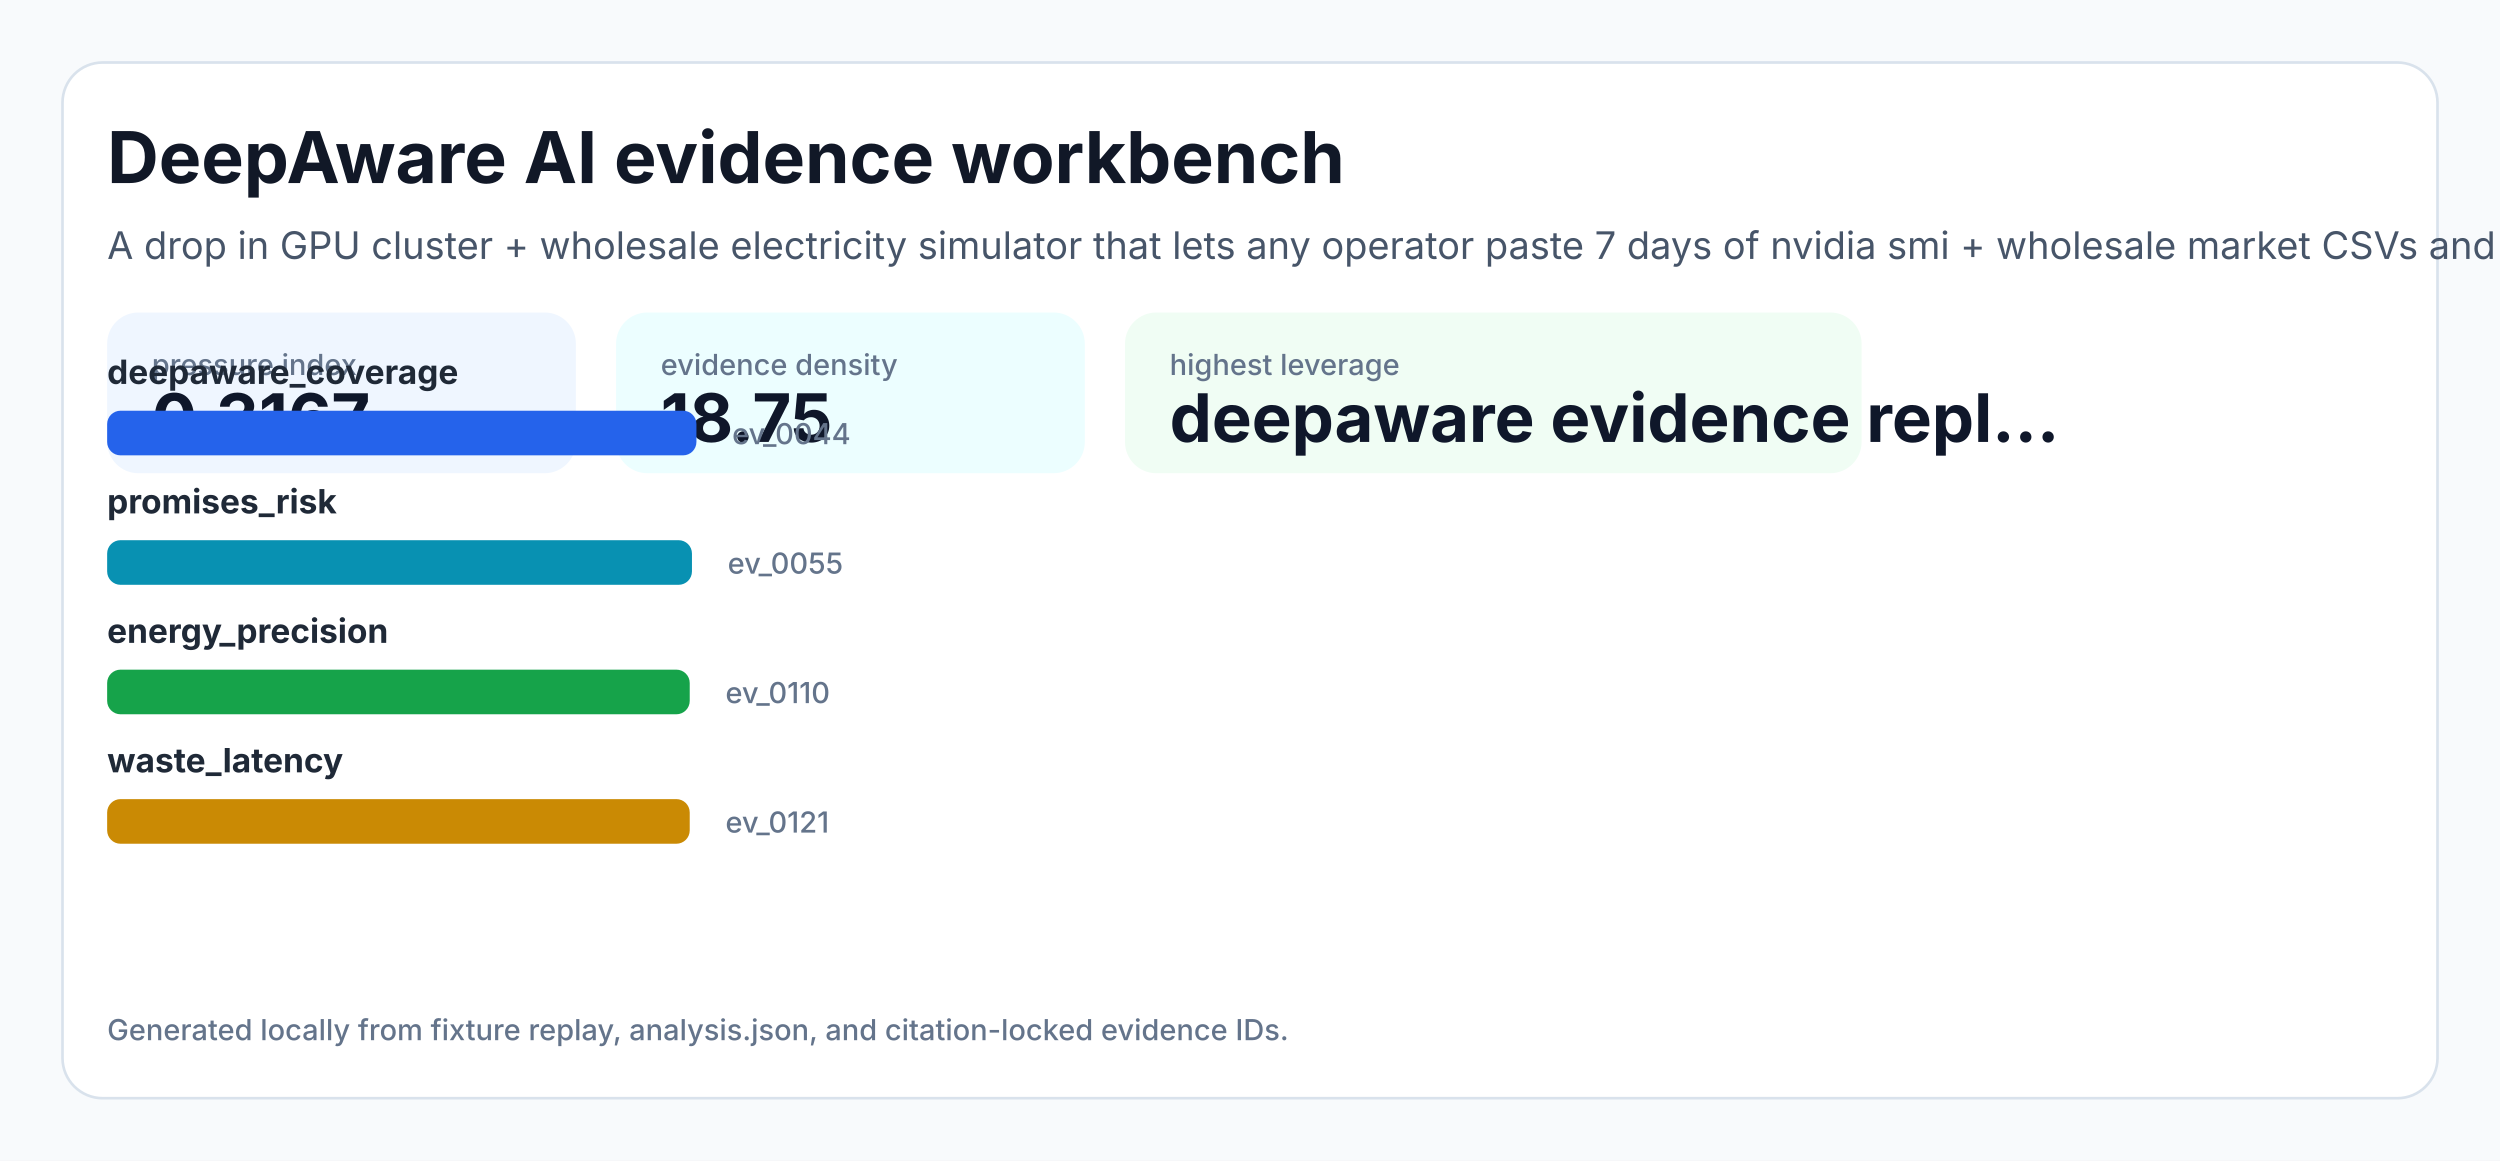
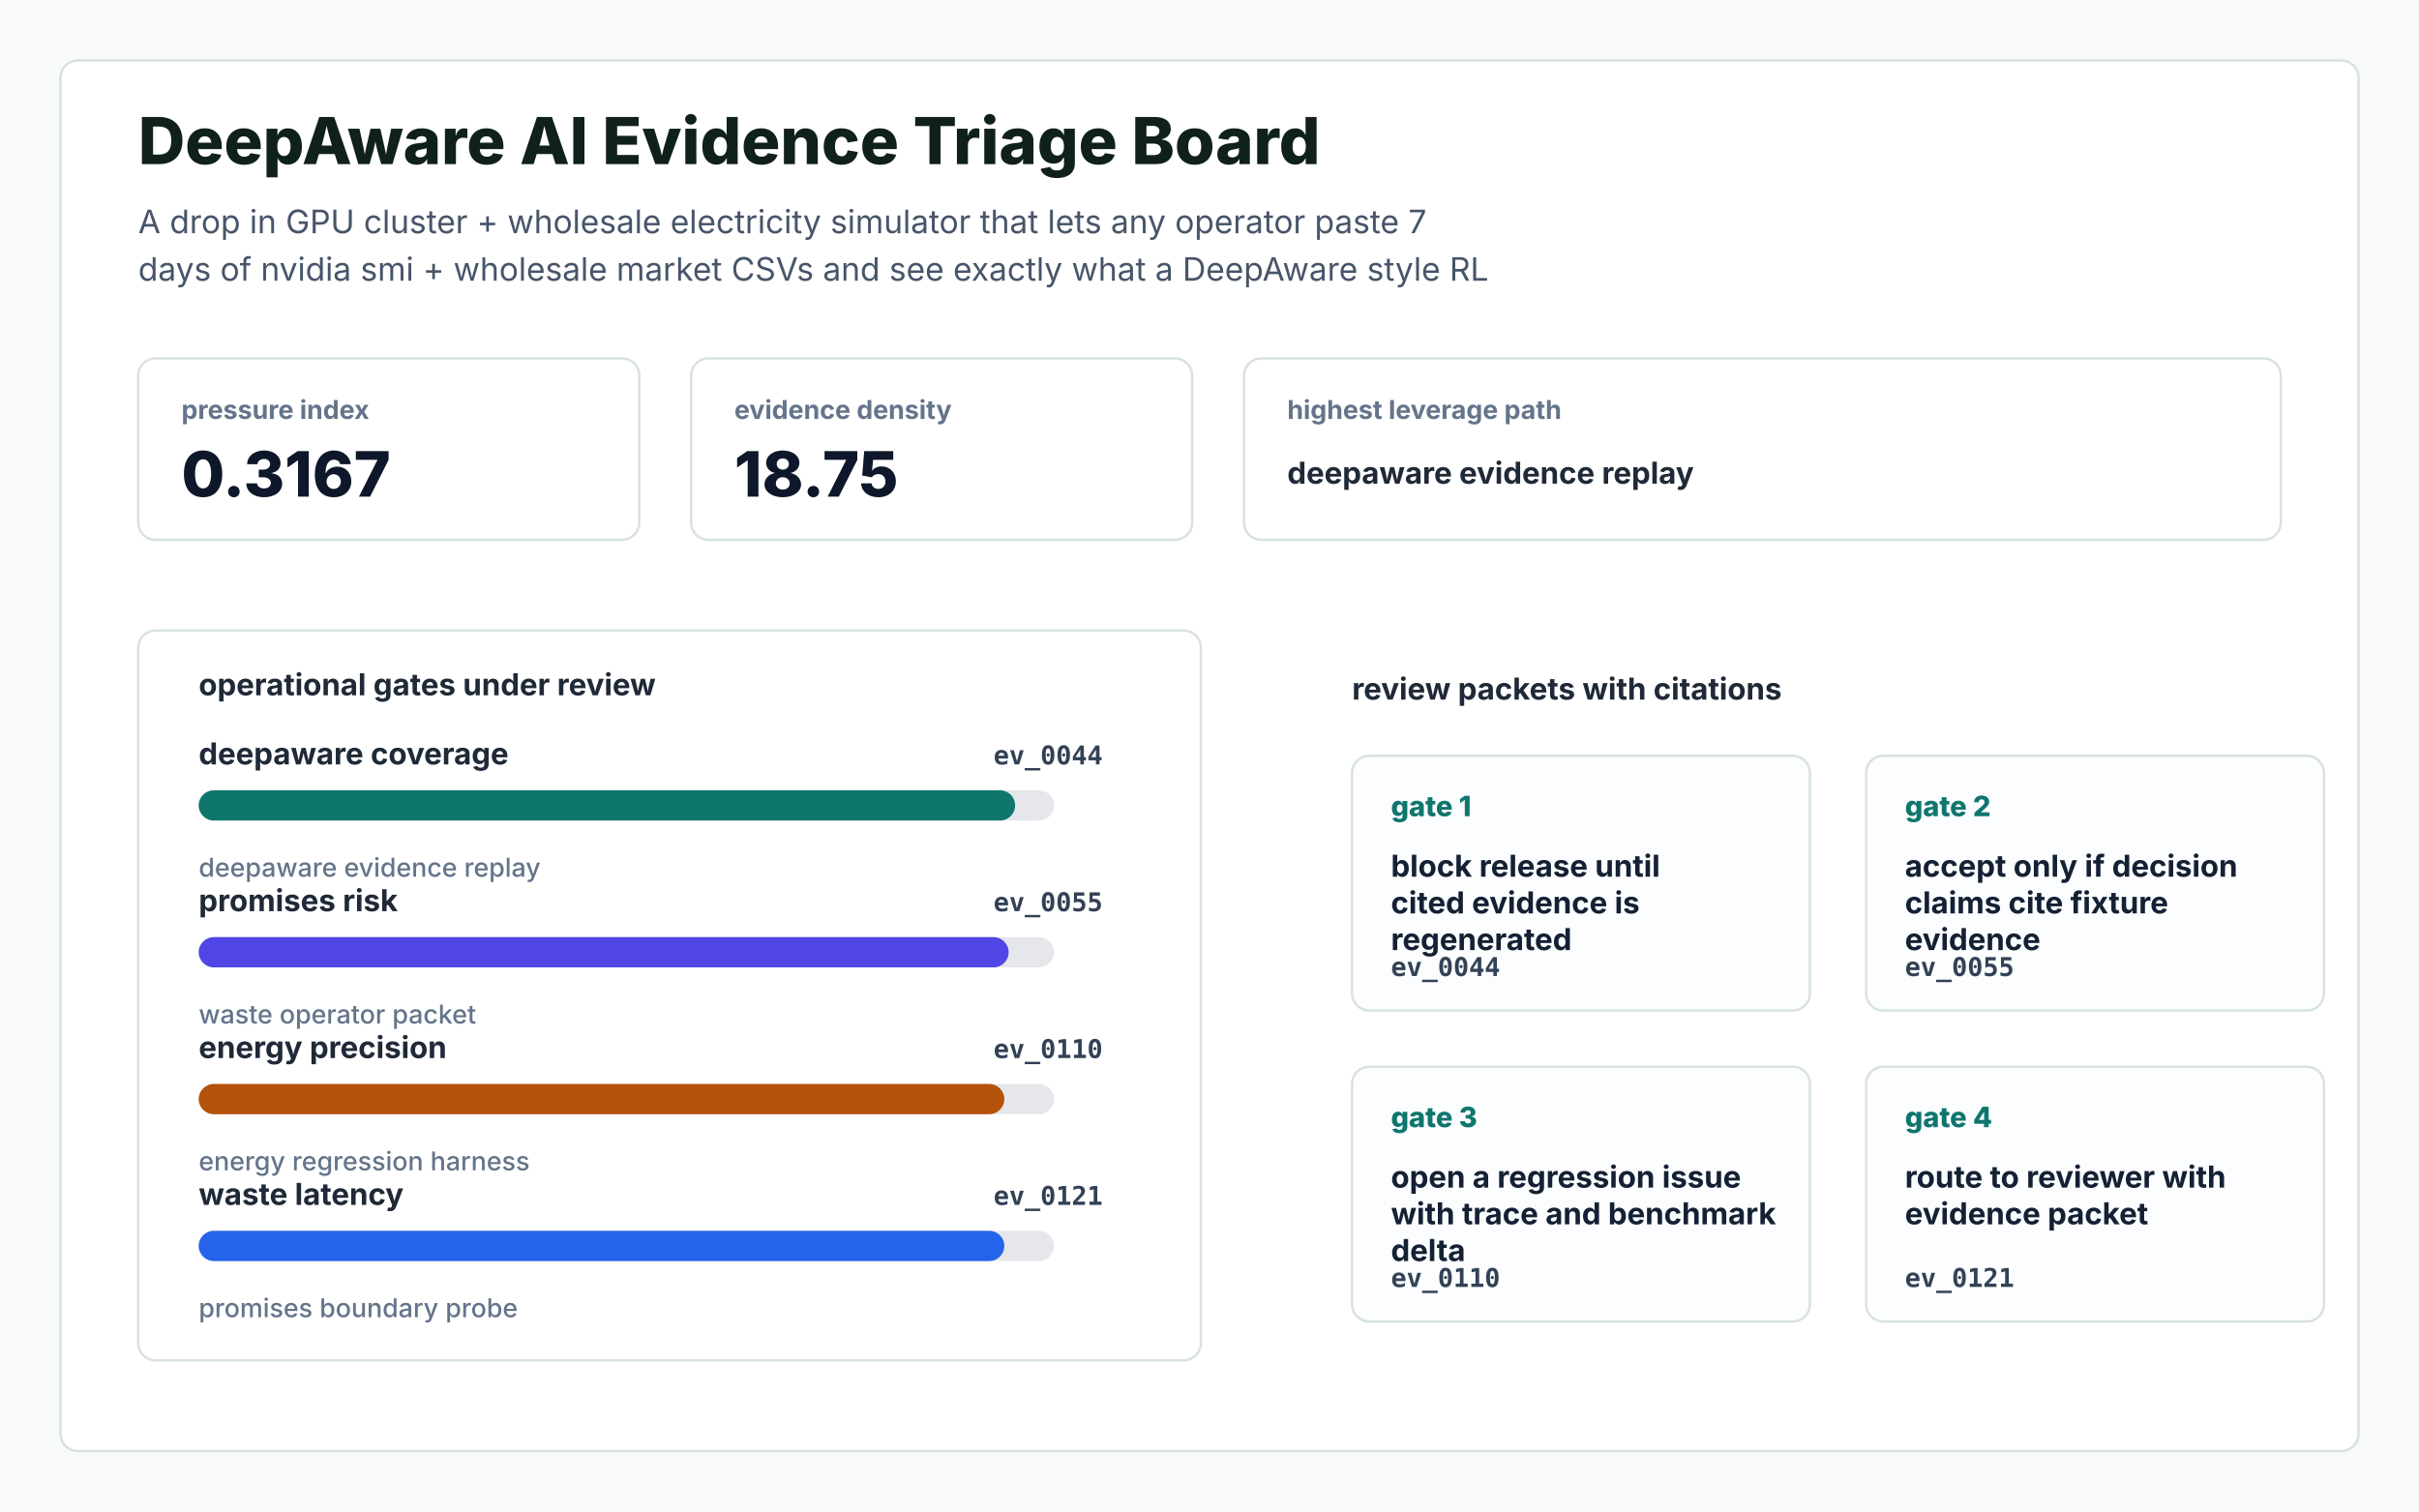
- <svg xmlns="http://www.w3.org/2000/svg" width="1120" height="520" viewBox="0 0 1120 520" role="img" aria-label="DeepAware AI project working dashboard preview">
+ <svg xmlns="http://www.w3.org/2000/svg" width="1120" height="700" viewBox="0 0 1120 700" role="img" aria-label="DeepAware AI visual evidence dashboard">
  <defs>
    <style>
-       .bg { fill: #f8fafc; }
-       .panel { fill: #ffffff; stroke: #d9e2ec; stroke-width: 1.2; }
-       .title { font: 700 32px -apple-system, BlinkMacSystemFont, "Segoe UI", sans-serif; fill: #111827; }
-       .sub { font: 400 17px -apple-system, BlinkMacSystemFont, "Segoe UI", sans-serif; fill: #475569; }
-       .label { font: 650 15px -apple-system, BlinkMacSystemFont, "Segoe UI", sans-serif; fill: #1f2937; }
-       .small { font: 500 13px -apple-system, BlinkMacSystemFont, "Segoe UI", sans-serif; fill: #64748b; }
-       .metric { font: 750 30px -apple-system, BlinkMacSystemFont, "Segoe UI", sans-serif; fill: #0f172a; }
+       .bg { fill:#f7faf9; }
+       .panel { fill:#ffffff; stroke:#d7e2df; stroke-width:1.1; }
+       .card { fill:#ffffff; stroke:#d7e2df; stroke-width:1.1; }
+       .actioncard { fill:#fbfdff; stroke:#d7e2df; stroke-width:1.1; }
+       .title { font:760 30px -apple-system,BlinkMacSystemFont,"Segoe UI",sans-serif; fill:#10201c; }
+       .sub { font:420 15px -apple-system,BlinkMacSystemFont,"Segoe UI",sans-serif; fill:#475569; }
+       .label { font:700 14px -apple-system,BlinkMacSystemFont,"Segoe UI",sans-serif; fill:#1f2937; }
+       .caption { font:500 12px -apple-system,BlinkMacSystemFont,"Segoe UI",sans-serif; fill:#64748b; }
+       .small { font:650 12px -apple-system,BlinkMacSystemFont,"Segoe UI",sans-serif; fill:#64748b; }
+       .metric { font:780 29px -apple-system,BlinkMacSystemFont,"Segoe UI",sans-serif; fill:#0f172a; }
+       .rank { font:760 13px -apple-system,BlinkMacSystemFont,"Segoe UI",sans-serif; fill:#0f766e; }
+       .cardtext { font:650 14px -apple-system,BlinkMacSystemFont,"Segoe UI",sans-serif; fill:#142033; }
+       .mono { font:700 12px ui-monospace,SFMono-Regular,Menlo,monospace; fill:#334155; }
    </style>
  </defs>
-   <rect class="bg" width="1120" height="520" rx="0" />
-   <rect class="panel" x="28" y="28" width="1064" height="464" rx="18" />
-   <text class="title" x="48" y="82">DeepAware AI evidence workbench</text>
-   <text class="sub" x="48" y="116">A drop in GPU cluster + wholesale electricity simulator that lets any operator paste 7 days of nvidia smi + wholesale market CSVs and see exactly what a DeepAware style RL scheduler would have done - and saved - in their own facility.</text>
-   <rect x="48" y="140" width="210" height="72" rx="14" fill="#eff6ff" />
-   <text class="small" x="68" y="168">pressure index</text>
-   <text class="metric" x="68" y="198">0.3167</text>
-   <rect x="276" y="140" width="210" height="72" rx="14" fill="#ecfeff" />
-   <text class="small" x="296" y="168">evidence density</text>
-   <text class="metric" x="296" y="198">18.75</text>
-   <rect x="504" y="140" width="330" height="72" rx="14" fill="#f0fdf4" />
-   <text class="small" x="524" y="168">highest leverage</text>
-   <text class="metric" x="524" y="198">deepaware evidence repl...</text>
-   <text x="48" y="172" class="label">deepaware_coverage</text>
-   <rect x="48" y="184" width="264" height="20" rx="6" fill="#2563eb" />
-   <text x="328" y="199" class="small">ev_0044</text>
-   <text x="48" y="230" class="label">promises_risk</text>
-   <rect x="48" y="242" width="262" height="20" rx="6" fill="#0891b2" />
-   <text x="326" y="257" class="small">ev_0055</text>
-   <text x="48" y="288" class="label">energy_precision</text>
-   <rect x="48" y="300" width="261" height="20" rx="6" fill="#16a34a" />
-   <text x="325" y="315" class="small">ev_0110</text>
-   <text x="48" y="346" class="label">waste_latency</text>
-   <rect x="48" y="358" width="261" height="20" rx="6" fill="#ca8a04" />
-   <text x="325" y="373" class="small">ev_0121</text>
-   <text class="small" x="48" y="466">Generated locally from fixture replay, analysis.json, and citation-locked evidence IDs.</text>
+   <rect class="bg" width="1120" height="700" />
+   <rect class="panel" x="28" y="28" width="1064" height="644" rx="8" />
+   <text class="title" x="64" y="76">DeepAware AI Evidence Triage Board</text>
+   <text class="sub" x="64" y="108">
+     <tspan x="64" dy="0">A drop in GPU cluster + wholesale electricity simulator that lets any operator paste 7</tspan>
+     <tspan x="64" dy="22">days of nvidia smi + wholesale market CSVs and see exactly what a DeepAware style RL</tspan>
+   </text>
+   <rect class="card" x="64" y="166" width="232" height="84" rx="8" />
+   <text class="small" x="84" y="194">pressure index</text>
+   <text class="metric" x="84" y="230">0.3167</text>
+   <rect class="card" x="320" y="166" width="232" height="84" rx="8" />
+   <text class="small" x="340" y="194">evidence density</text>
+   <text class="metric" x="340" y="230">18.75</text>
+   <rect class="card" x="576" y="166" width="480" height="84" rx="8" />
+   <text class="small" x="596" y="194">highest leverage path</text>
+   <text class="label" x="596" y="224">
+     <tspan x="596" dy="0">deepaware evidence replay</tspan>
+   </text>
+   <rect class="card" x="64" y="292" width="492" height="338" rx="8" />
+   <text class="label" x="92" y="322">operational gates under review</text>
+   <text x="92" y="354" class="label">deepaware coverage</text>
+   <text x="460" y="354" class="mono">ev_0044</text>
+   <rect x="92" y="366" width="396" height="14" rx="7" fill="#e5e7eb" />
+   <rect x="92" y="366" width="378" height="14" rx="7" fill="#0f766e" />
+   <text x="92" y="406" class="caption">deepaware evidence replay</text>
+   <text x="92" y="422" class="label">promises risk</text>
+   <text x="460" y="422" class="mono">ev_0055</text>
+   <rect x="92" y="434" width="396" height="14" rx="7" fill="#e5e7eb" />
+   <rect x="92" y="434" width="375" height="14" rx="7" fill="#4f46e5" />
+   <text x="92" y="474" class="caption">waste operator packet</text>
+   <text x="92" y="490" class="label">energy precision</text>
+   <text x="460" y="490" class="mono">ev_0110</text>
+   <rect x="92" y="502" width="396" height="14" rx="7" fill="#e5e7eb" />
+   <rect x="92" y="502" width="373" height="14" rx="7" fill="#b45309" />
+   <text x="92" y="542" class="caption">energy regression harness</text>
+   <text x="92" y="558" class="label">waste latency</text>
+   <text x="460" y="558" class="mono">ev_0121</text>
+   <rect x="92" y="570" width="396" height="14" rx="7" fill="#e5e7eb" />
+   <rect x="92" y="570" width="373" height="14" rx="7" fill="#2563eb" />
+   <text x="92" y="610" class="caption">promises boundary probe</text>
+   <text class="label" x="626" y="324">review packets with citations</text>
+   <rect class="actioncard" x="626" y="350" width="212" height="118" rx="8" />
+   <text class="rank" x="644" y="378">gate 1</text>
+   <text class="cardtext" x="644" y="406">
+     <tspan x="644" dy="0">block release until</tspan>
+     <tspan x="644" dy="17">cited evidence is</tspan>
+     <tspan x="644" dy="17">regenerated</tspan>
+   </text>
+   <text class="mono" x="644" y="452">ev_0044</text>
+   <rect class="actioncard" x="864" y="350" width="212" height="118" rx="8" />
+   <text class="rank" x="882" y="378">gate 2</text>
+   <text class="cardtext" x="882" y="406">
+     <tspan x="882" dy="0">accept only if decision</tspan>
+     <tspan x="882" dy="17">claims cite fixture</tspan>
+     <tspan x="882" dy="17">evidence</tspan>
+   </text>
+   <text class="mono" x="882" y="452">ev_0055</text>
+   <rect class="actioncard" x="626" y="494" width="212" height="118" rx="8" />
+   <text class="rank" x="644" y="522">gate 3</text>
+   <text class="cardtext" x="644" y="550">
+     <tspan x="644" dy="0">open a regression issue</tspan>
+     <tspan x="644" dy="17">with trace and benchmark</tspan>
+     <tspan x="644" dy="17">delta</tspan>
+   </text>
+   <text class="mono" x="644" y="596">ev_0110</text>
+   <rect class="actioncard" x="864" y="494" width="212" height="118" rx="8" />
+   <text class="rank" x="882" y="522">gate 4</text>
+   <text class="cardtext" x="882" y="550">
+     <tspan x="882" dy="0">route to reviewer with</tspan>
+     <tspan x="882" dy="17">evidence packet</tspan>
+   </text>
+   <text class="mono" x="882" y="596">ev_0121</text>
</svg>
